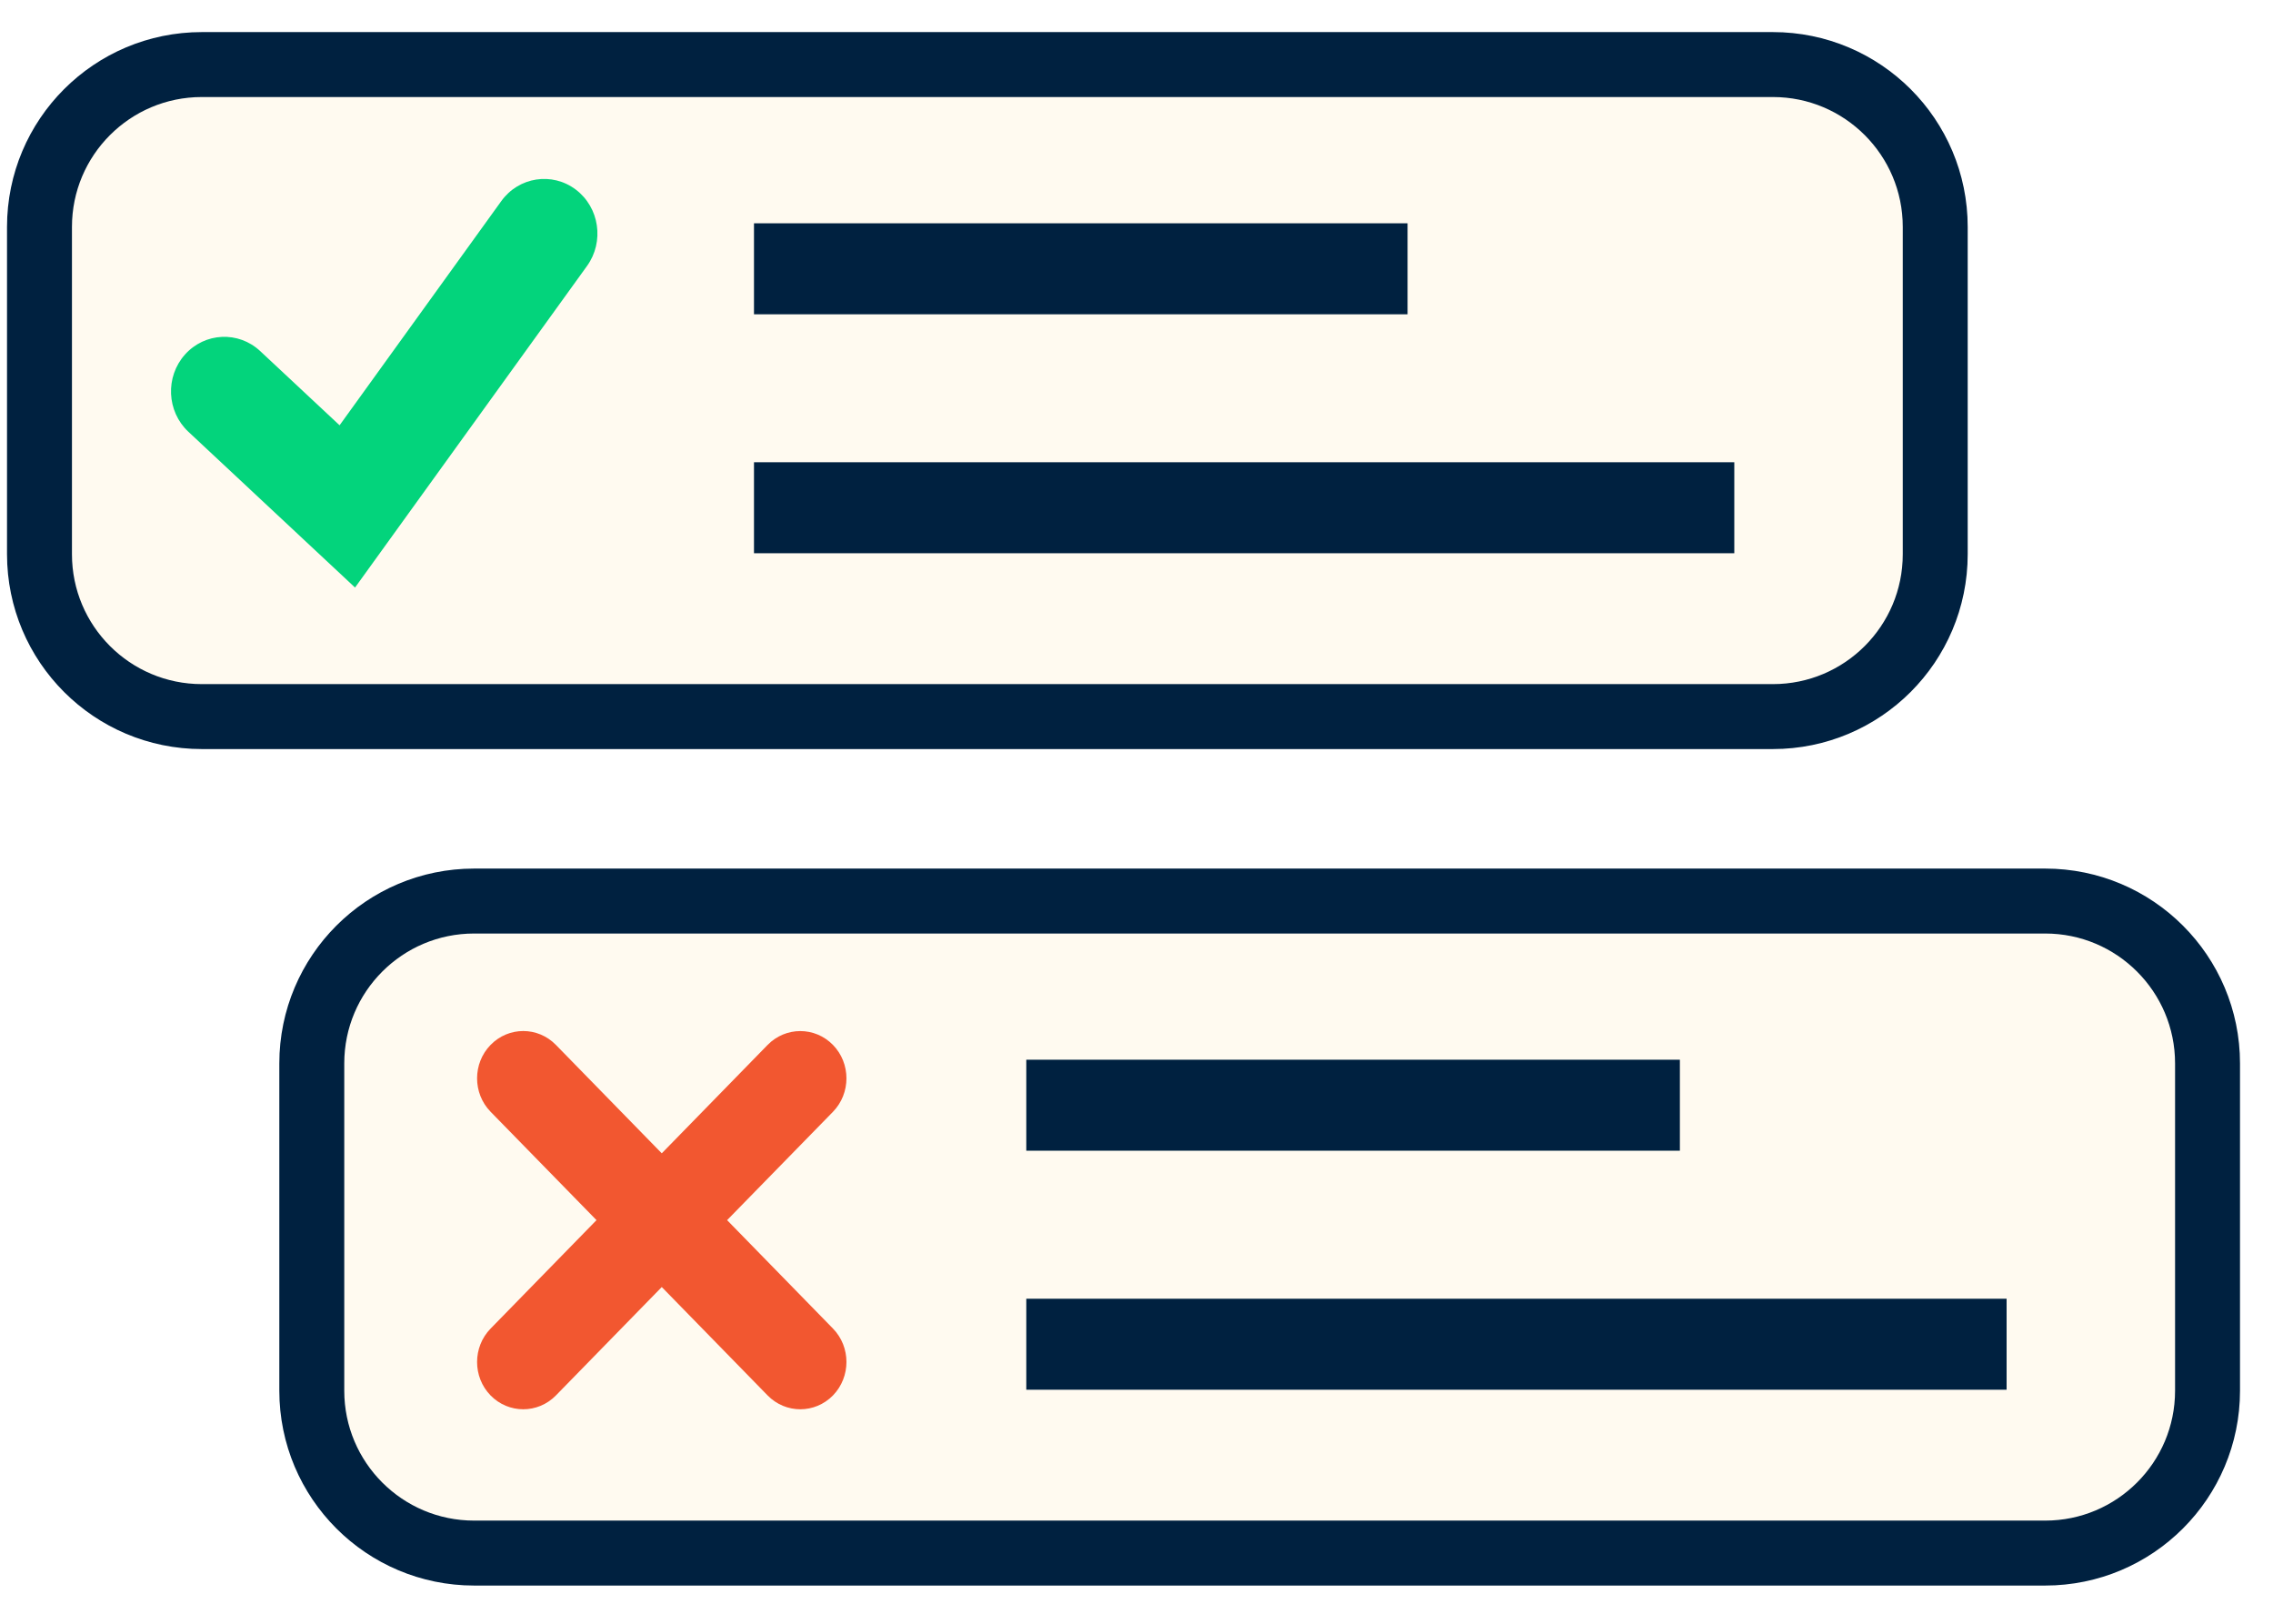
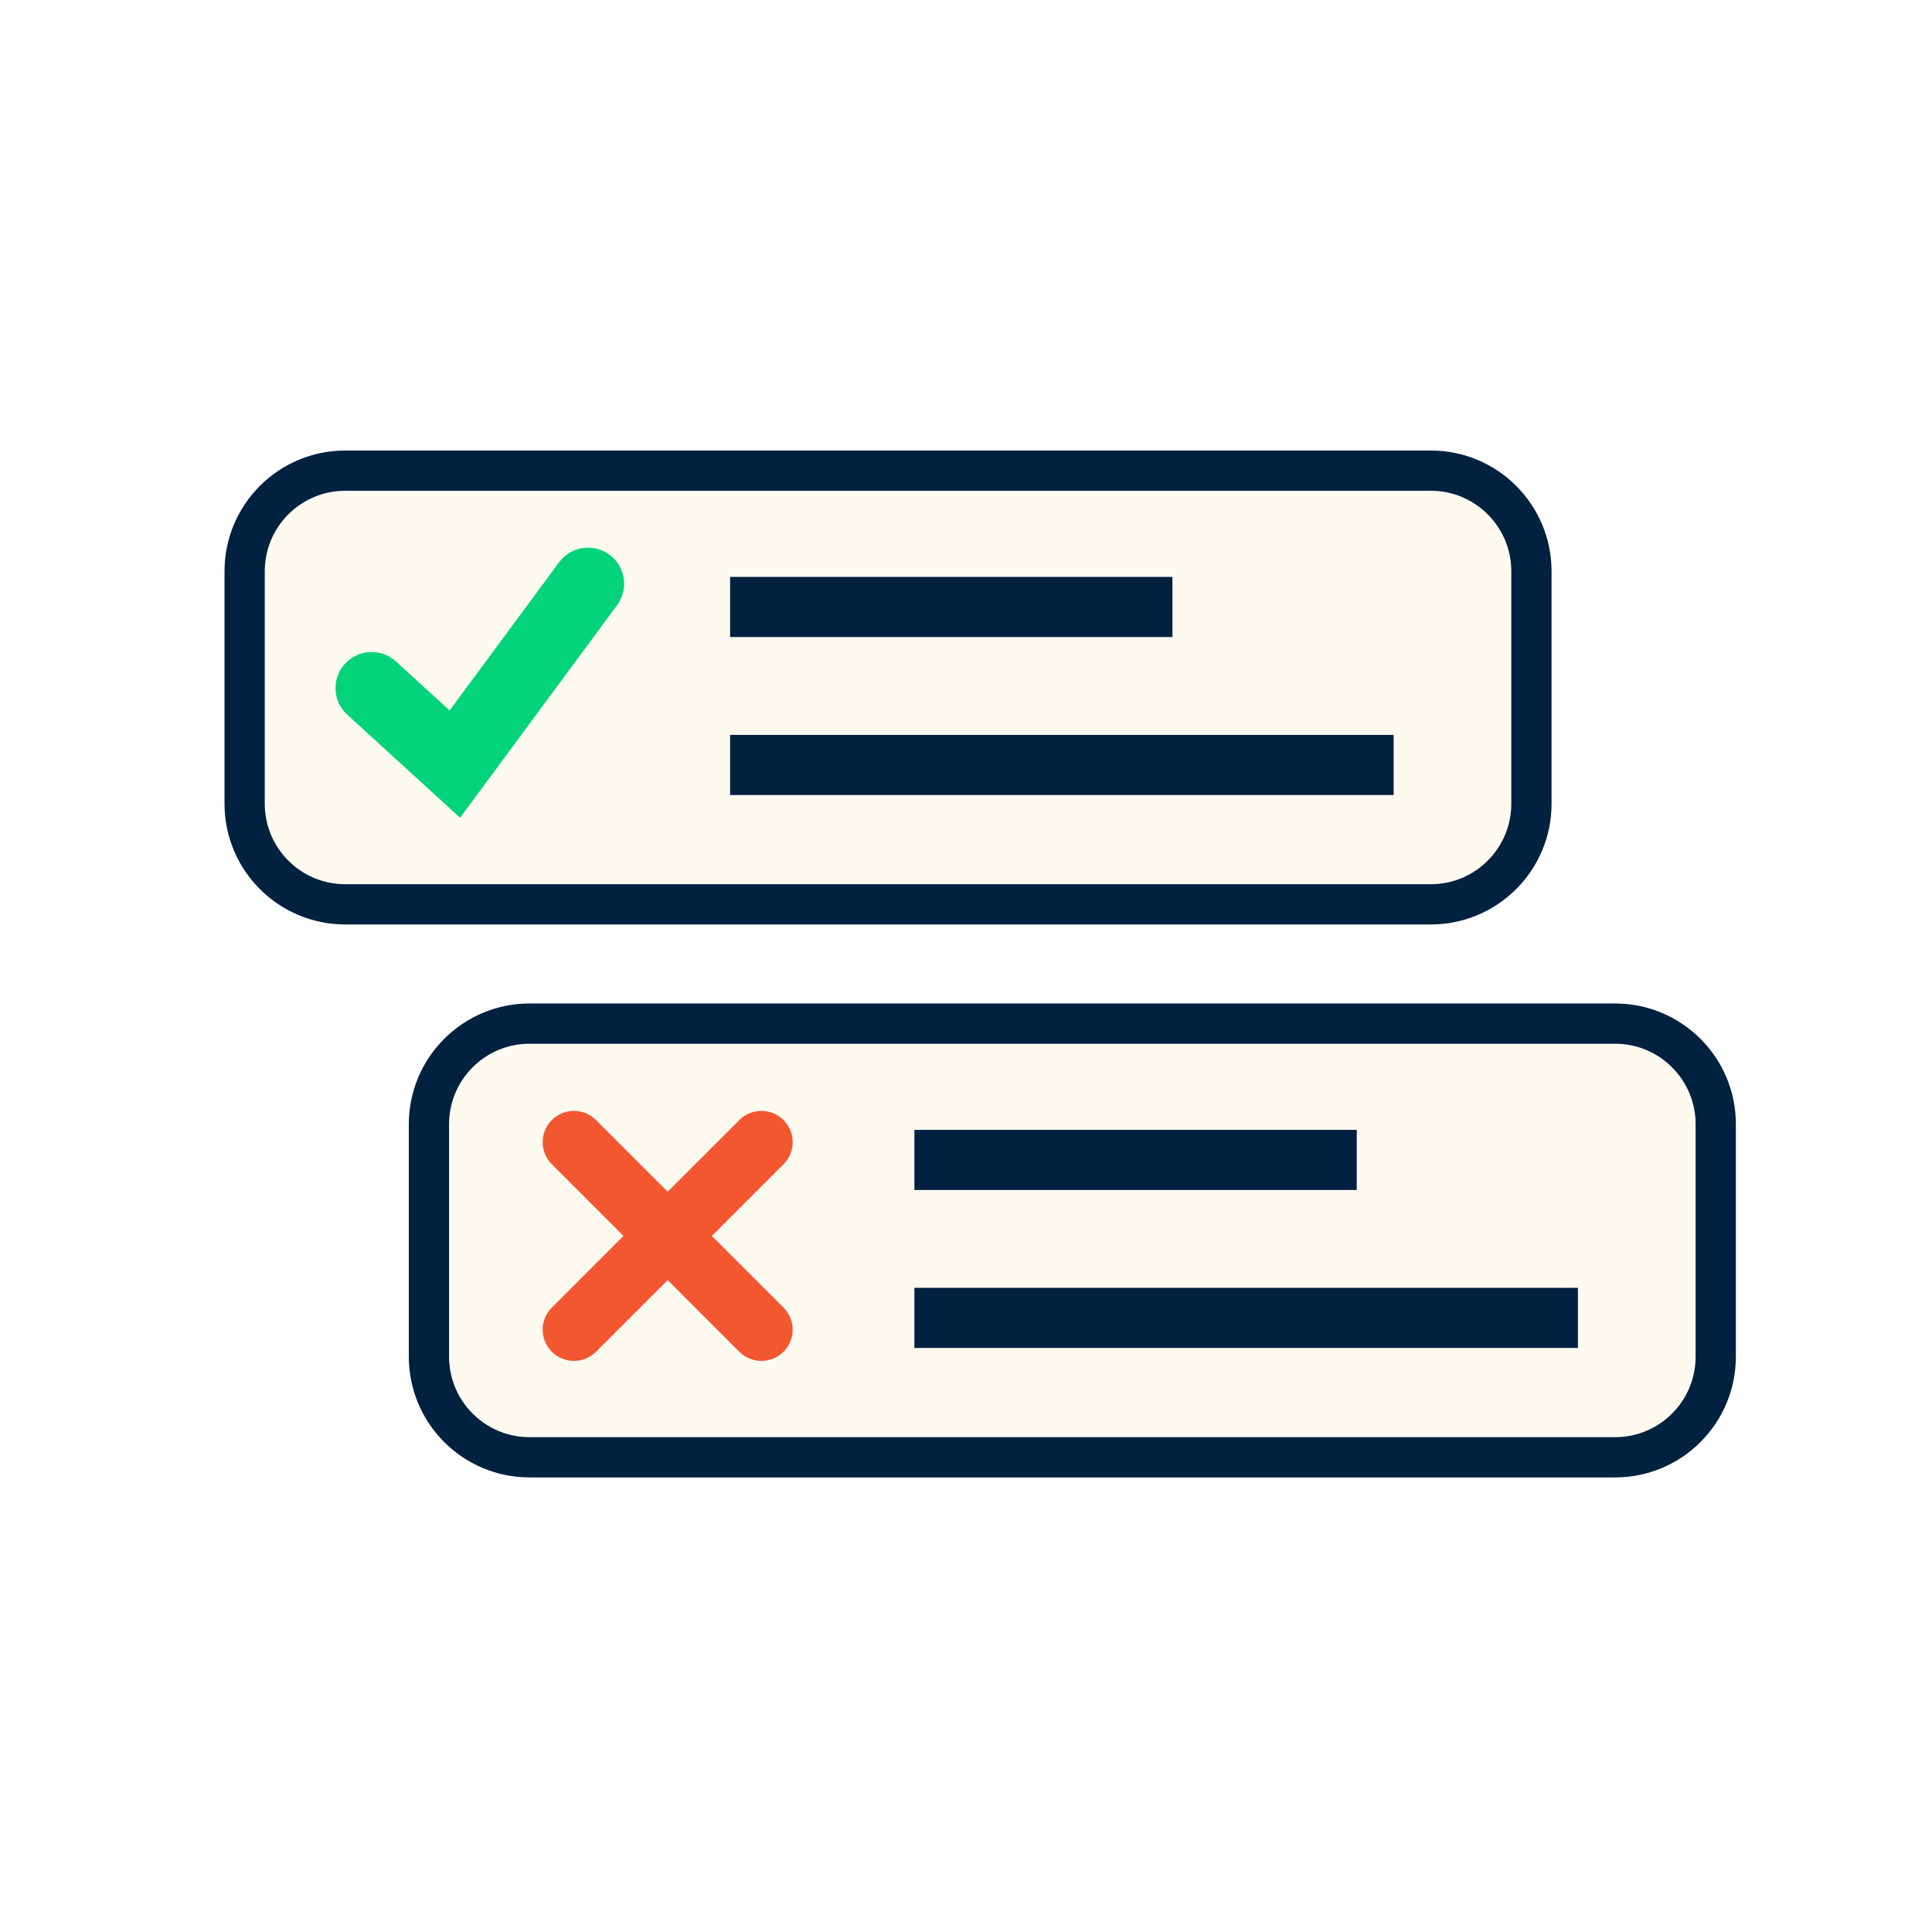
- <svg xmlns="http://www.w3.org/2000/svg" viewBox="0 0 35 25">
-   <rect x="0.608" y="0.994" width="29.191" height="10.039" rx="2.5" fill="#FFFAF0" stroke="#002140" />
-   <rect x="11.61" y="3.438" width="10.064" height="1.401" fill="#002140" />
-   <rect x="11.61" y="7.117" width="15.095" height="1.401" fill="#002140" />
-   <path fill-rule="evenodd" clip-rule="evenodd" d="M8.866 2.919C9.231 3.195 9.308 3.721 9.039 4.095L5.467 9.046L2.9 6.647C2.566 6.334 2.542 5.802 2.848 5.459C3.154 5.117 3.673 5.093 4.007 5.406L5.229 6.548L7.719 3.096C7.988 2.723 8.502 2.644 8.866 2.919Z" fill="#03D47C" />
-   <rect x="4.801" y="13.873" width="29.191" height="10.039" rx="2.5" fill="#FFFAF0" stroke="#002140" />
-   <rect x="15.803" y="16.316" width="10.064" height="1.401" fill="#002140" />
-   <rect x="15.803" y="19.996" width="15.095" height="1.401" fill="#002140" />
-   <path d="M11.82 21.485C12.098 21.769 12.548 21.769 12.826 21.485C13.103 21.2 13.103 20.739 12.826 20.455L11.196 18.786L12.826 17.118C13.103 16.833 13.103 16.372 12.826 16.088C12.548 15.804 12.098 15.804 11.82 16.088L10.19 17.757L8.56 16.088C8.282 15.803 7.832 15.803 7.554 16.088C7.277 16.372 7.277 16.833 7.554 17.117L9.185 18.786L7.554 20.456C7.277 20.74 7.277 21.201 7.554 21.485C7.832 21.769 8.282 21.769 8.56 21.485L10.19 19.816L11.82 21.485Z" fill="#F25730" />
+ <svg xmlns="http://www.w3.org/2000/svg" width="48" height="48" viewBox="0 0 48 48" fill="none">
+   <rect x="6.078" y="11.693" width="31.97" height="10.775" rx="2.5" fill="#FFFAF0" stroke="#002140" />
+   <rect x="18.139" y="14.333" width="10.99" height="1.494" fill="#002140" />
+   <rect x="18.139" y="18.258" width="16.485" height="1.494" fill="#002140" />
+   <path fill-rule="evenodd" clip-rule="evenodd" d="M15.143 13.781C15.541 14.075 15.626 14.636 15.332 15.035L11.431 20.317L8.628 17.757C8.262 17.423 8.237 16.856 8.57 16.491C8.904 16.125 9.471 16.099 9.837 16.433L11.171 17.651L13.889 13.97C14.184 13.571 14.745 13.487 15.143 13.781Z" fill="#03D47C" />
+   <rect x="10.657" y="25.431" width="31.97" height="10.775" rx="2.5" fill="#FFFAF0" stroke="#002140" />
+   <rect x="22.718" y="28.071" width="10.99" height="1.494" fill="#002140" />
+   <rect x="22.718" y="31.996" width="16.485" height="1.494" fill="#002140" />
+   <path d="M18.368 33.584C18.672 33.887 19.163 33.887 19.466 33.584C19.77 33.28 19.77 32.789 19.466 32.486L17.686 30.706L19.466 28.926C19.77 28.622 19.77 28.131 19.466 27.828C19.163 27.524 18.672 27.524 18.368 27.828L16.588 29.608L14.808 27.827C14.505 27.524 14.013 27.524 13.71 27.827C13.407 28.13 13.407 28.622 13.71 28.925L15.49 30.706L13.71 32.486C13.407 32.789 13.407 33.281 13.71 33.584C14.013 33.887 14.505 33.887 14.808 33.584L16.588 31.804L18.368 33.584Z" fill="#F25730" />
</svg>
